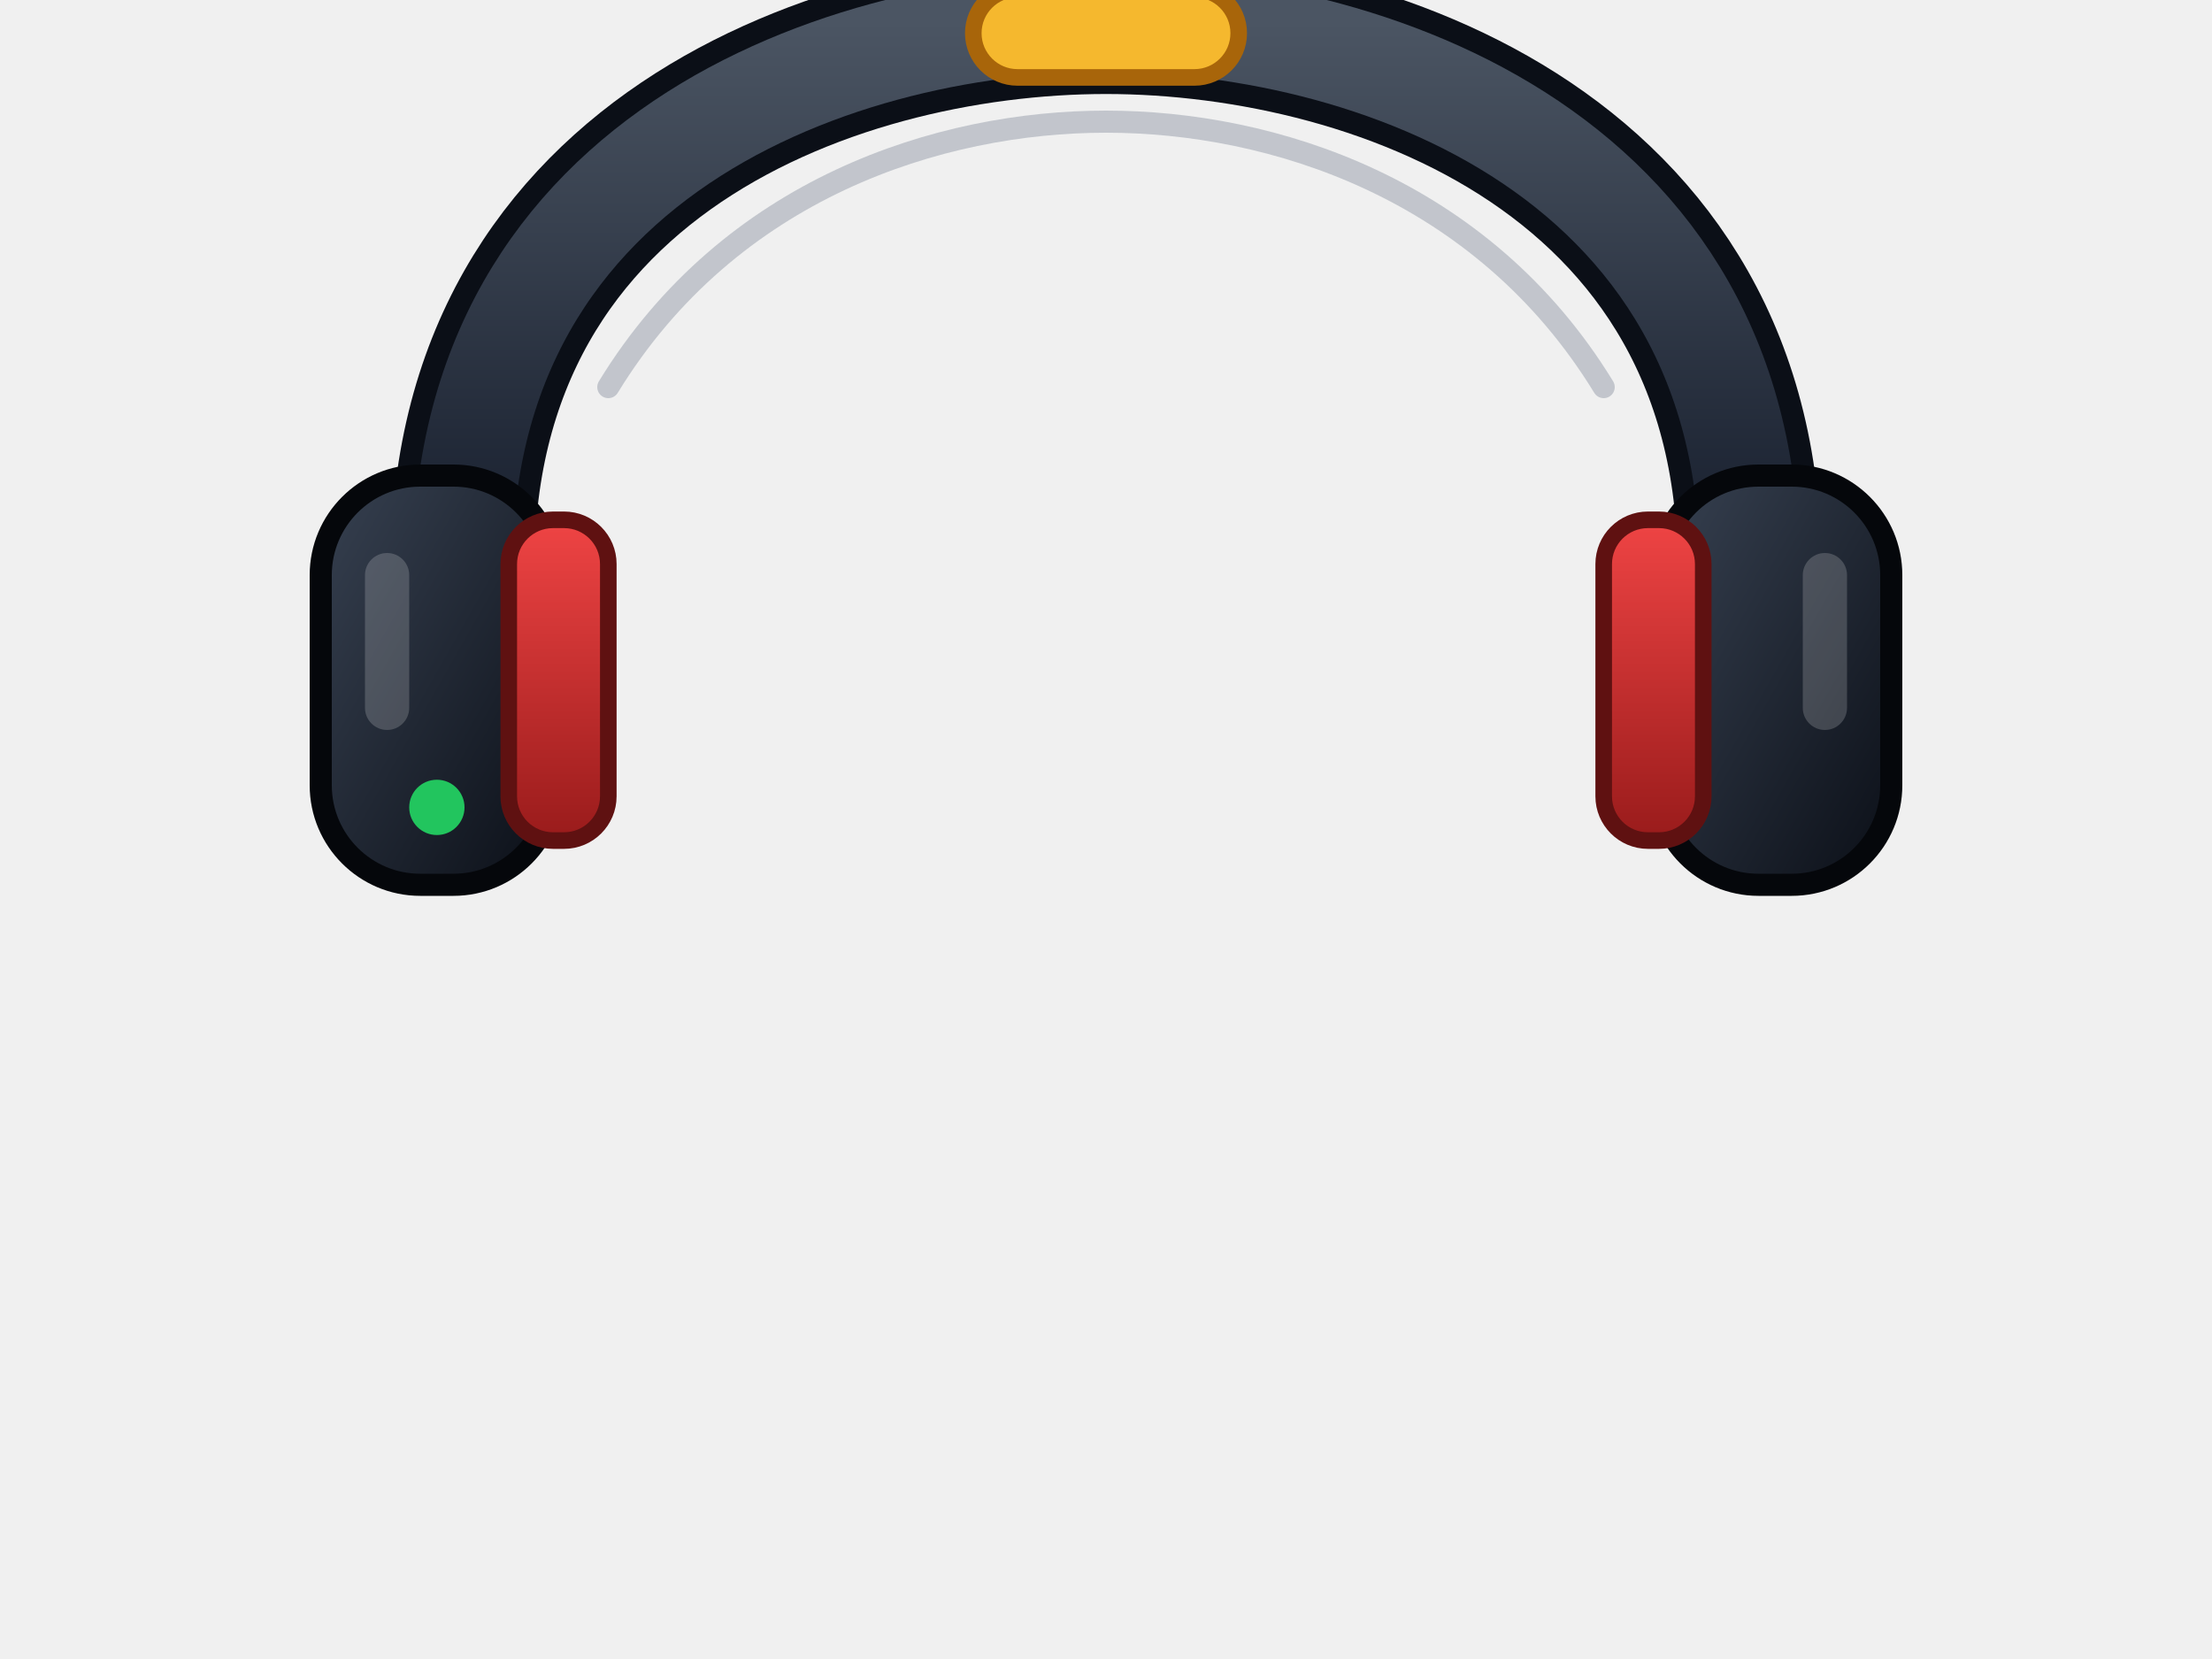
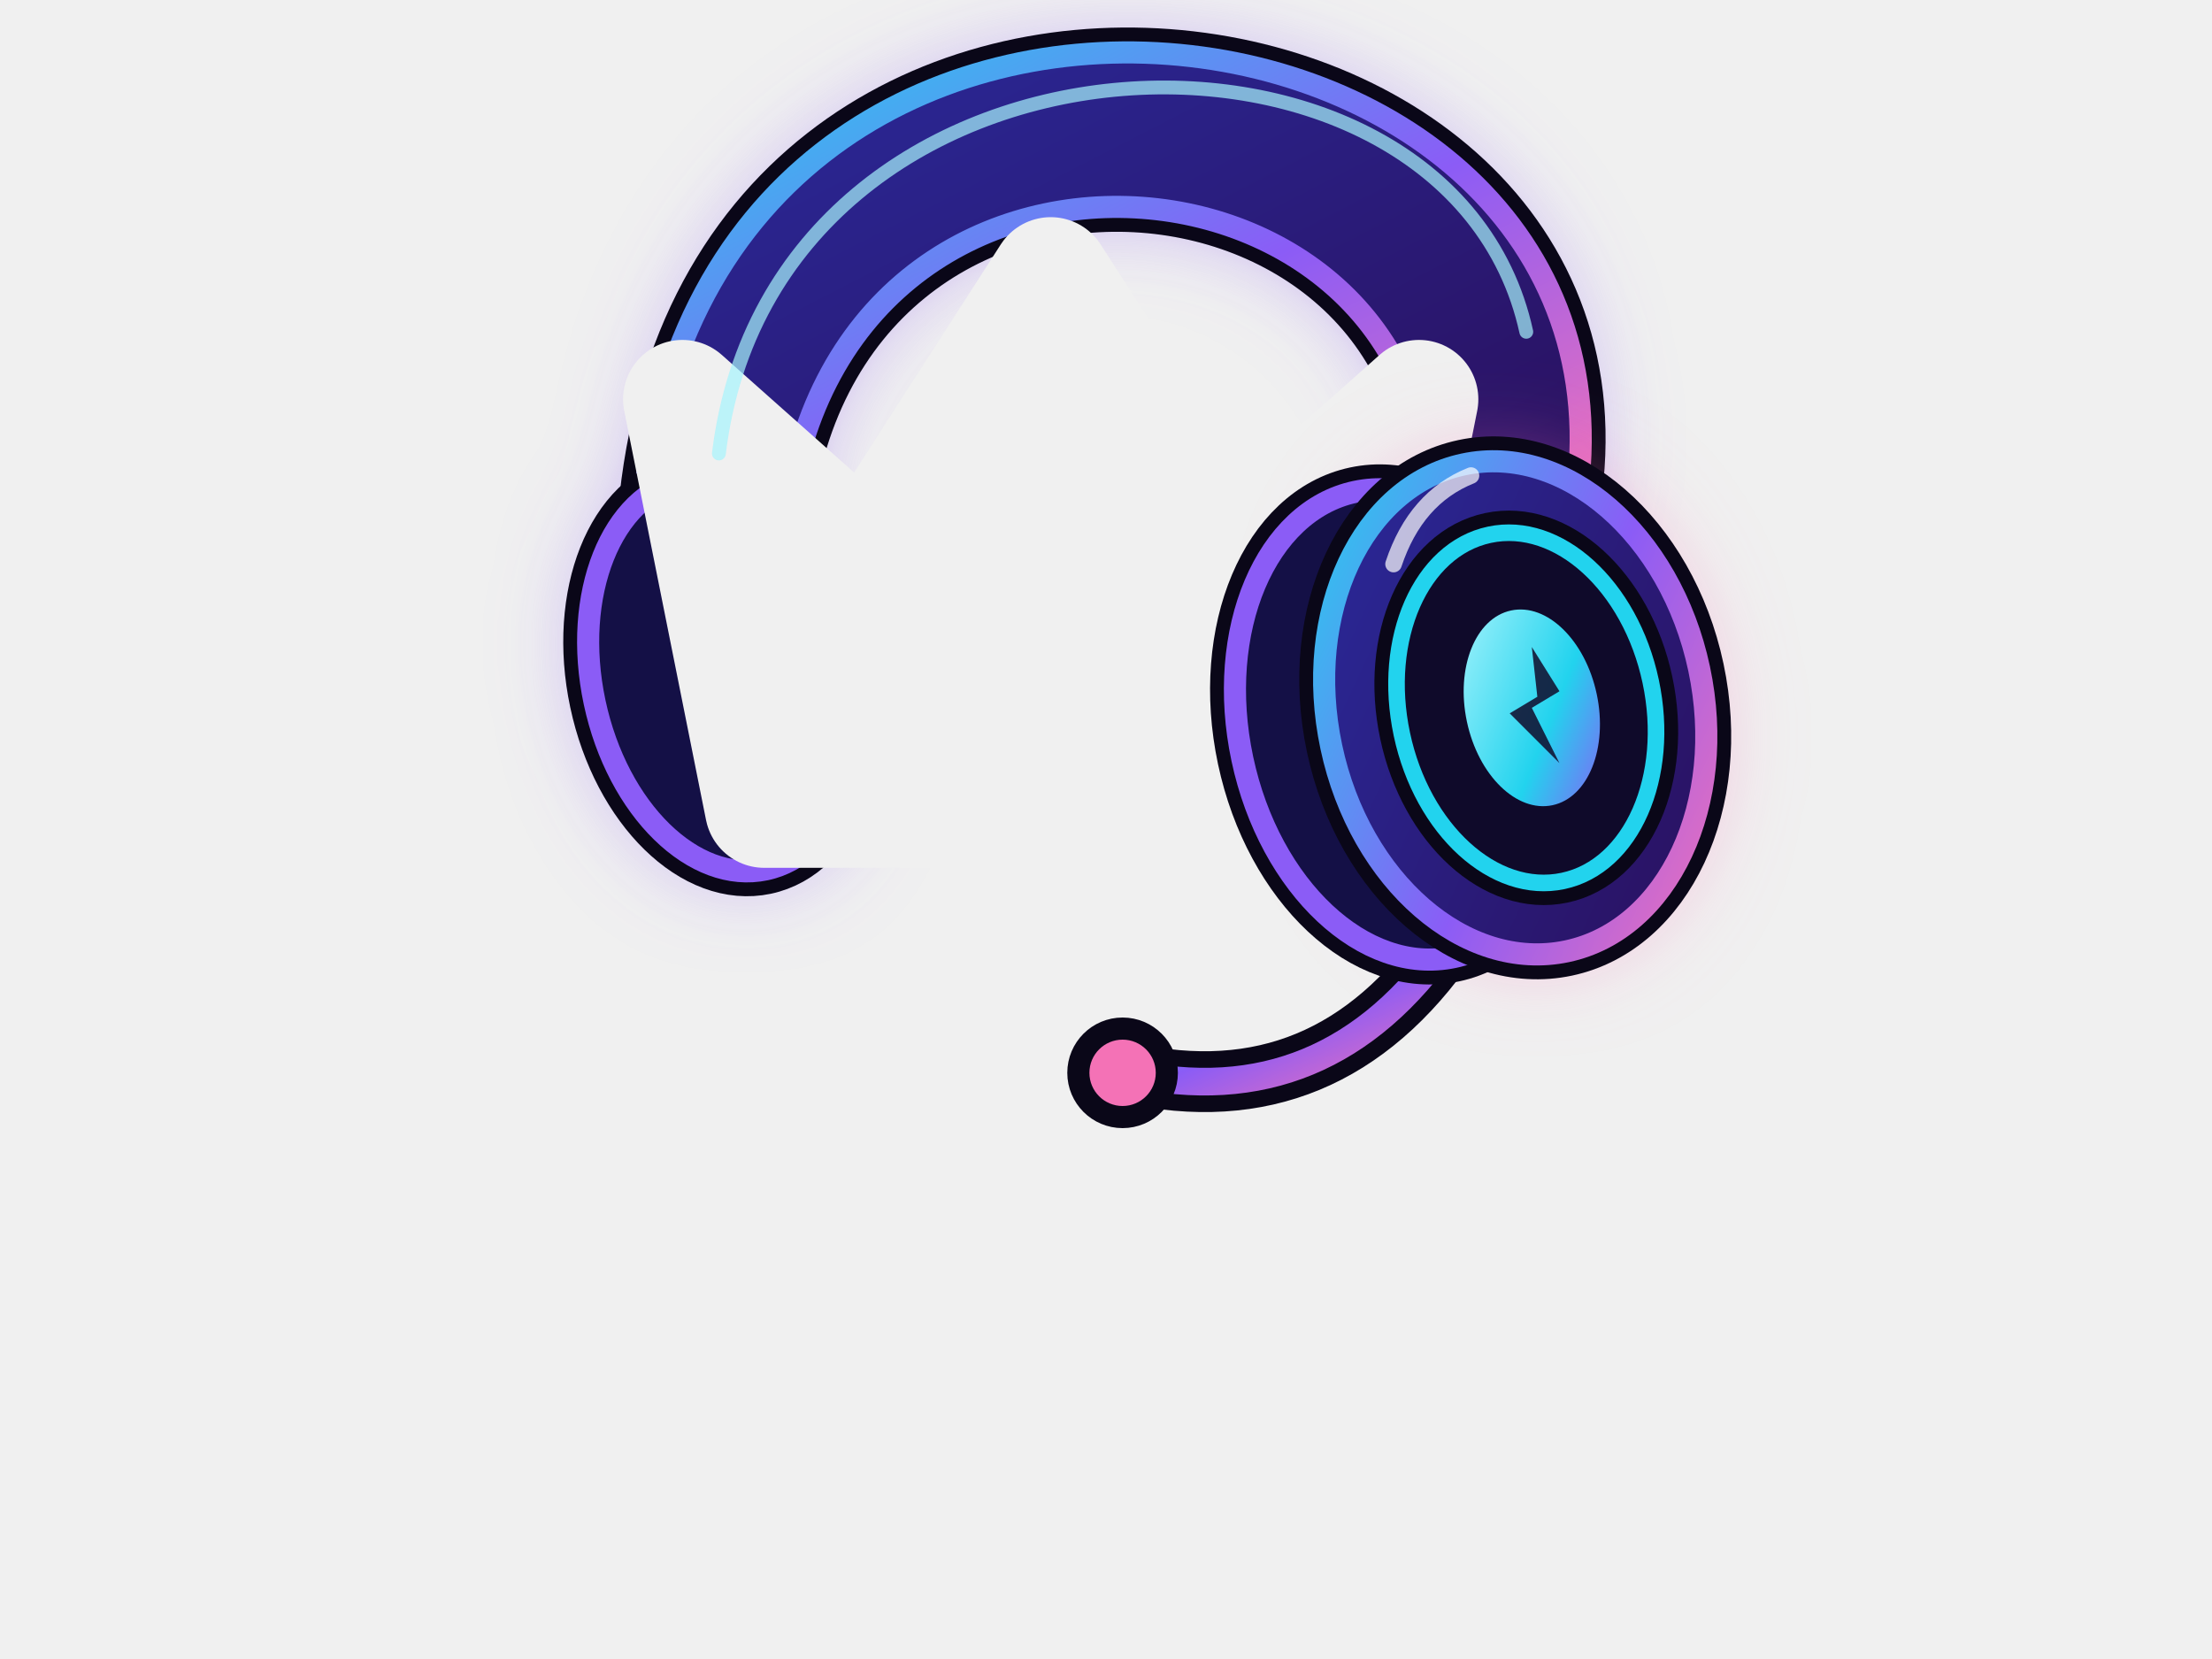
<svg xmlns="http://www.w3.org/2000/svg" viewBox="0 0 400 300">
  <defs>
-     <linearGradient id="arco" x1="0" y1="0" x2="0" y2="1">
-       <stop offset="0" stop-color="#4b5563" />
-       <stop offset="1" stop-color="#111827" />
+     <filter id="b" x="-40%" y="-40%" width="180%" height="180%">
+       <feGaussianBlur stdDeviation="1" />
+     </filter>
+     <filter id="b2" x="-40%" y="-40%" width="180%" height="180%">
+       <feGaussianBlur stdDeviation="8" />
+     </filter>
+     <linearGradient id="corpo" x1="0" y1="0" x2="1" y2="1">
+       <stop offset="0" stop-color="#2a2a9c" />
+       <stop offset="1" stop-color="#2a0f5c" />
    </linearGradient>
-     <linearGradient id="concha" x1="0" y1="0" x2="1" y2="1">
-       <stop offset="0" stop-color="#374151" />
-       <stop offset="1" stop-color="#0b0f17" />
+     <linearGradient id="neon" x1="0" y1="0" x2="1" y2="1">
+       <stop offset="0" stop-color="#22d3ee" />
+       <stop offset=".55" stop-color="#8b5cf6" />
+       <stop offset="1" stop-color="#f472b6" />
    </linearGradient>
-     <linearGradient id="almof" x1="0" y1="0" x2="0" y2="1">
-       <stop offset="0" stop-color="#ef4444" />
-       <stop offset="1" stop-color="#991b1b" />
+     <linearGradient id="nucleo" x1="0" y1="0" x2="1" y2="1">
+       <stop offset="0" stop-color="#a5f3fc" />
+       <stop offset=".6" stop-color="#22d3ee" />
+       <stop offset="1" stop-color="#8b5cf6" />
    </linearGradient>
+     <linearGradient id="miolo" x1="0" y1="0" x2="0" y2="1">
+       <stop offset="0" stop-color="#1c1450" />
+       <stop offset="1" stop-color="#0f0a2a" />
+     </linearGradient>
+     <clipPath id="frente">
+       <rect x="204" y="-20" width="240" height="340" />
+     </clipPath>
+     <mask id="semcoroa" maskUnits="userSpaceOnUse" x="0" y="-20" width="400" height="340">
+       <rect x="0" y="-20" width="400" height="340" fill="#fff" />
+       <g transform="translate(101.2 15) scale(7.4)">
+         <path d="M3 8l4.5 4L12 5l4.5 7L21 8l-2 10H5L3 8z" fill="#000" stroke="#000" stroke-width="2.9" stroke-linejoin="round" />
+       </g>
+     </mask>
  </defs>
-   <path d="M84 112 C 78 30, 150 4, 200 4 C 250 4, 322 30, 316 112" fill="none" stroke="#0b0f17" stroke-width="26" stroke-linecap="round" />
-   <path d="M84 112 C 78 30, 150 4, 200 4 C 250 4, 322 30, 316 112" fill="none" stroke="url(#arco)" stroke-width="18" stroke-linecap="round" />
-   <path d="M110 70 C 132 34, 170 22, 200 22 C 230 22, 268 34, 290 70" fill="none" stroke="#9ca3af" stroke-width="4" stroke-linecap="round" opacity=".55" />
-   <rect x="176" y="-2" width="48" height="16" rx="8" fill="#f5b82e" stroke="#a8650a" stroke-width="3" />
-   <g>
-     <rect x="58" y="86" width="42" height="74" rx="18" fill="url(#concha)" stroke="#05070b" stroke-width="4" />
-     <rect x="92" y="94" width="18" height="58" rx="8" fill="url(#almof)" stroke="#5f1111" stroke-width="3" />
-     <rect x="66" y="100" width="8" height="32" rx="4" fill="#fff" opacity=".18" />
-     <circle cx="79" cy="146" r="5" fill="#22c55e" />
-   </g>
-   <g>
-     <rect x="300" y="86" width="42" height="74" rx="18" fill="url(#concha)" stroke="#05070b" stroke-width="4" />
-     <rect x="290" y="94" width="18" height="58" rx="8" fill="url(#almof)" stroke="#5f1111" stroke-width="3" />
-     <rect x="326" y="100" width="8" height="32" rx="4" fill="#fff" opacity=".18" />
+   <g transform="translate(0 -2)">
+     <g mask="url(#semcoroa)">
+       <g fill="#8b5cf6" filter="url(#b2)" opacity=".55">
+         <path d="M284 98 C 306 -4, 124 -30, 116 98 L142 98 C 150 14, 264 26, 258 98 Z" />
+         <ellipse cx="131" cy="124" rx="24" ry="36" transform="rotate(-12 131 124)" />
+       </g>
+       <g fill="url(#corpo)" stroke="#0a0718" stroke-width="9" stroke-linejoin="round">
+         <path d="M284 98 C 306 -4, 124 -30, 116 98 L142 98 C 150 14, 264 26, 258 98 Z" />
+       </g>
+       <g fill="url(#corpo)" stroke="url(#neon)" stroke-width="4" stroke-linejoin="round">
+         <path d="M284 98 C 306 -4, 124 -30, 116 98 L142 98 C 150 14, 264 26, 258 98 Z" />
+       </g>
+       <g fill="#141046" stroke="#0a0718" stroke-width="9" stroke-linejoin="round">
+         <ellipse cx="131" cy="124" rx="24" ry="36" transform="rotate(-12 131 124)" />
+       </g>
+       <g fill="#141046" stroke="#8b5cf6" stroke-width="4" stroke-linejoin="round">
+         <ellipse cx="131" cy="124" rx="24" ry="36" transform="rotate(-12 131 124)" />
+       </g>
+     </g>
+     <g clip-path="url(#frente)">
+       <g fill="#f472b6" filter="url(#b2)" opacity=".5">
+         <ellipse cx="274" cy="130" rx="34" ry="45" transform="rotate(-12 274 130)" />
+       </g>
+     </g>
+     <path d="M130 84 C 140 2, 262 -2, 276 62" fill="none" stroke="#a5f3fc" stroke-width="2.5" stroke-linecap="round" opacity="0.7" />
+     <path d="M262 172 Q240 204 204 196" fill="none" stroke="#0a0718" stroke-width="11" stroke-linecap="round" />
+     <path d="M262 172 Q240 204 204 196" fill="none" stroke="url(#neon)" stroke-width="5" stroke-linecap="round" />
+     <circle cx="203" cy="196" r="8" fill="#f472b6" stroke="#0a0718" stroke-width="4" />
+     <g fill="#141046" stroke="#0a0718" stroke-width="9" stroke-linejoin="round">
+       <ellipse cx="254" cy="133" rx="30" ry="43" transform="rotate(-12 254 133)" />
+     </g>
+     <g fill="#141046" stroke="#8b5cf6" stroke-width="4" stroke-linejoin="round">
+       <ellipse cx="254" cy="133" rx="30" ry="43" transform="rotate(-12 254 133)" />
+     </g>
+     <g fill="url(#corpo)" stroke="#0a0718" stroke-width="9" stroke-linejoin="round">
+       <ellipse cx="274" cy="130" rx="34" ry="45" transform="rotate(-12 274 130)" />
+     </g>
+     <g fill="url(#corpo)" stroke="url(#neon)" stroke-width="4" stroke-linejoin="round">
+       <ellipse cx="274" cy="130" rx="34" ry="45" transform="rotate(-12 274 130)" />
+     </g>
+     <g fill="#0f0a2a" stroke="#0a0718" stroke-width="8" stroke-linejoin="round">
+       <ellipse cx="276" cy="130" rx="23" ry="32" transform="rotate(-12 276 130)" />
+     </g>
+     <g fill="#0f0a2a" stroke="#22d3ee" stroke-width="3" stroke-linejoin="round">
+       <ellipse cx="276" cy="130" rx="23" ry="32" transform="rotate(-12 276 130)" />
+     </g>
+     <g fill="url(#nucleo)">
+       <ellipse cx="277" cy="130" rx="12" ry="18" transform="rotate(-12 277 130)" />
+     </g>
+     <path d="M252 104 Q256 92 266 88" fill="none" stroke="#ffffff" stroke-width="3" stroke-linecap="round" opacity="0.7" />
+     <path d="M277 119 l5 8 l-5 3 l5 10 l-9 -9 l5 -3 z" fill="#0f0a2a" opacity=".85" />
  </g>
</svg>
